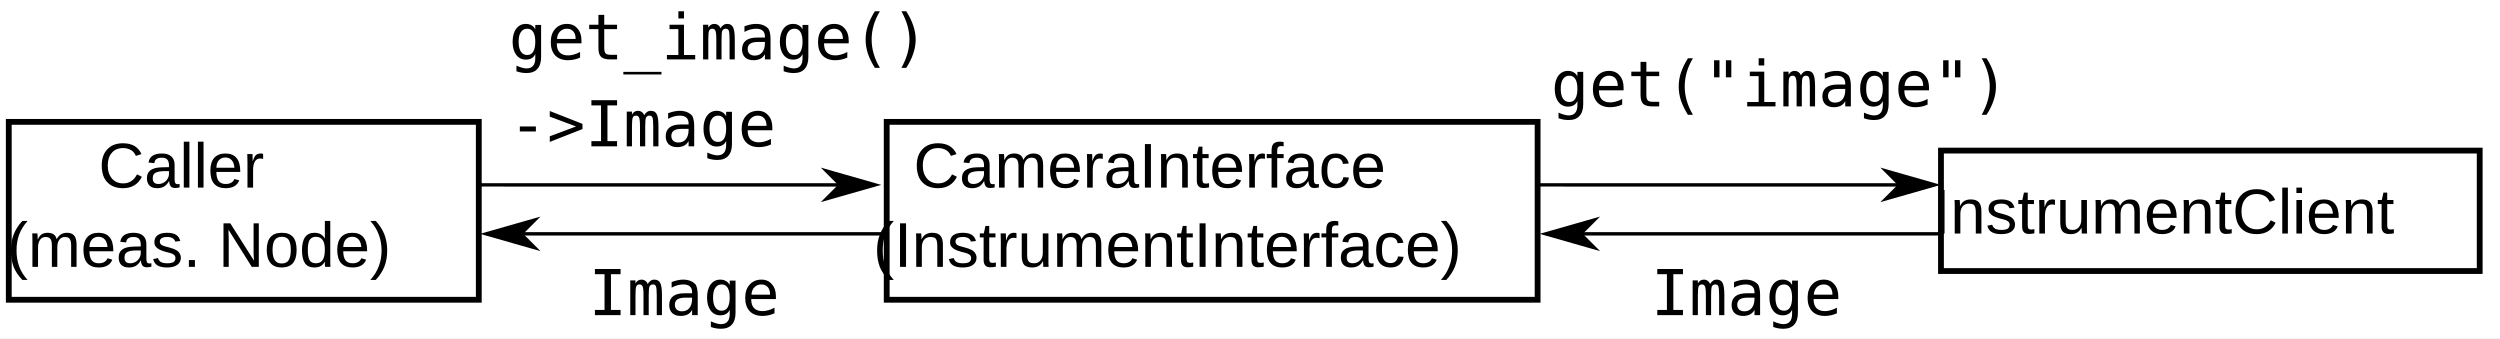
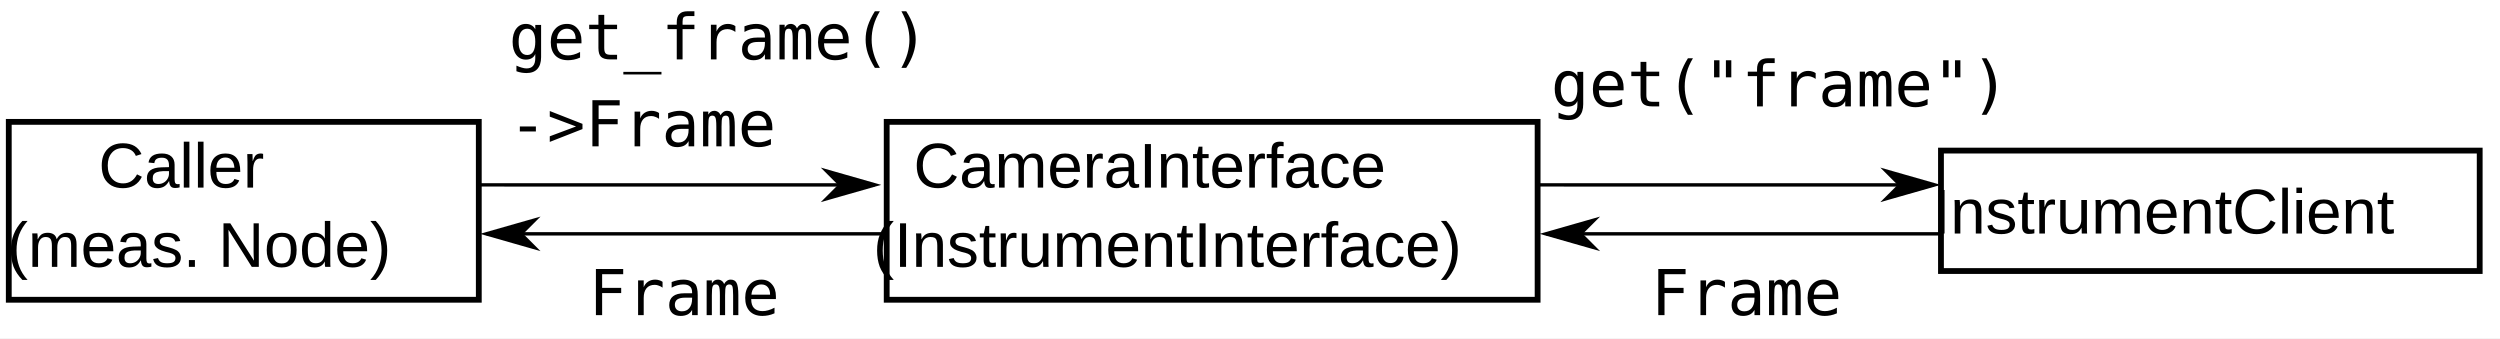
<svg xmlns="http://www.w3.org/2000/svg" width="194.728mm" height="26.356mm" viewBox="0 0 194.728 26.356" version="1.1" id="svg8">
  <defs id="defs2">
    <marker style="overflow:visible" id="Arrow1Lstart" refX="0" refY="0" orient="auto">
      <path transform="matrix(0.8,0,0,0.8,10,0)" style="fill:context-stroke;fill-rule:evenodd;stroke:context-stroke;stroke-width:1pt" d="M 0,0 5,-5 -12.5,0 5,5 Z" id="path110896" />
    </marker>
    <marker style="overflow:visible" id="marker417123" refX="0" refY="0" orient="auto">
      <path transform="matrix(-0.8,0,0,-0.8,-10,0)" style="fill:context-stroke;fill-rule:evenodd;stroke:context-stroke;stroke-width:1pt" d="M 0,0 5,-5 -12.5,0 5,5 Z" id="path110899" />
    </marker>
    <marker style="overflow:visible" id="Arrow1Lend" refX="0" refY="0" orient="auto">
      <path transform="matrix(-0.8,0,0,-0.8,-10,0)" style="fill:context-stroke;fill-rule:evenodd;stroke:context-stroke;stroke-width:1pt" d="M 0,0 5,-5 -12.5,0 5,5 Z" id="path33465" />
    </marker>
    <marker style="overflow:visible" id="Arrow1Lend-9" refX="0" refY="0" orient="auto">
      <path transform="matrix(-0.8,0,0,-0.8,-10,0)" style="fill:context-stroke;fill-rule:evenodd;stroke:context-stroke;stroke-width:1pt" d="M 0,0 5,-5 -12.5,0 5,5 Z" id="path33465-3" />
    </marker>
    <marker style="overflow:visible" id="Arrow1Lend-0" refX="0" refY="0" orient="auto">
      <path transform="matrix(-0.8,0,0,-0.8,-10,0)" style="fill:context-stroke;fill-rule:evenodd;stroke:context-stroke;stroke-width:1pt" d="M 0,0 5,-5 -12.5,0 5,5 Z" id="path33465-2" />
    </marker>
    <marker style="overflow:visible" id="Arrow1Lend-0-9" refX="0" refY="0" orient="auto">
      <path transform="matrix(-0.8,0,0,-0.8,-10,0)" style="fill:context-stroke;fill-rule:evenodd;stroke:context-stroke;stroke-width:1pt" d="M 0,0 5,-5 -12.5,0 5,5 Z" id="path33465-2-4" />
    </marker>
    <marker style="overflow:visible" id="Arrow1Lend-0-9-5" refX="0" refY="0" orient="auto">
      <path transform="matrix(-0.8,0,0,-0.8,-10,0)" style="fill:context-stroke;fill-rule:evenodd;stroke:context-stroke;stroke-width:1pt" d="M 0,0 5,-5 -12.5,0 5,5 Z" id="path33465-2-4-8" />
    </marker>
    <marker style="overflow:visible" id="Arrow1Lend-0-9-8" refX="0" refY="0" orient="auto">
      <path transform="matrix(-0.8,0,0,-0.8,-10,0)" style="fill:context-stroke;fill-rule:evenodd;stroke:context-stroke;stroke-width:1pt" d="M 0,0 5,-5 -12.5,0 5,5 Z" id="path33465-2-4-3" />
    </marker>
    <marker style="overflow:visible" id="Arrow1Lstart-0" refX="0" refY="0" orient="auto">
      <path transform="matrix(0.8,0,0,0.8,10,0)" style="fill:context-stroke;fill-rule:evenodd;stroke:context-stroke;stroke-width:1pt" d="M 0,0 5,-5 -12.5,0 5,5 Z" id="path110896-0" />
    </marker>
    <marker style="overflow:visible" id="marker417123-5" refX="0" refY="0" orient="auto">
      <path transform="matrix(-0.8,0,0,-0.8,-10,0)" style="fill:context-stroke;fill-rule:evenodd;stroke:context-stroke;stroke-width:1pt" d="M 0,0 5,-5 -12.5,0 5,5 Z" id="path110899-0" />
    </marker>
    <marker style="overflow:visible" id="Arrow1Lstart-0-7" refX="0" refY="0" orient="auto">
      <path transform="matrix(0.8,0,0,0.8,10,0)" style="fill:context-stroke;fill-rule:evenodd;stroke:context-stroke;stroke-width:1pt" d="M 0,0 5,-5 -12.5,0 5,5 Z" id="path110896-0-9" />
    </marker>
    <marker style="overflow:visible" id="marker417123-5-1" refX="0" refY="0" orient="auto">
      <path transform="matrix(-0.8,0,0,-0.8,-10,0)" style="fill:context-stroke;fill-rule:evenodd;stroke:context-stroke;stroke-width:1pt" d="M 0,0 5,-5 -12.5,0 5,5 Z" id="path110899-0-0" />
    </marker>
    <marker style="overflow:visible" id="Arrow1Lend-0-3" refX="0" refY="0" orient="auto">
      <path transform="matrix(-0.8,0,0,-0.8,-10,0)" style="fill:context-stroke;fill-rule:evenodd;stroke:context-stroke;stroke-width:1pt" d="M 0,0 5,-5 -12.5,0 5,5 Z" id="path33465-2-0" />
    </marker>
    <marker style="overflow:visible" id="Arrow1Lend-0-3-9" refX="0" refY="0" orient="auto">
      <path transform="matrix(-0.8,0,0,-0.8,-10,0)" style="fill:context-stroke;fill-rule:evenodd;stroke:context-stroke;stroke-width:1pt" d="M 0,0 5,-5 -12.5,0 5,5 Z" id="path33465-2-0-4" />
    </marker>
    <marker style="overflow:visible" id="Arrow1Lend-0-3-9-3" refX="0" refY="0" orient="auto">
      <path transform="matrix(-0.8,0,0,-0.8,-10,0)" style="fill:context-stroke;fill-rule:evenodd;stroke:context-stroke;stroke-width:1pt" d="M 0,0 5,-5 -12.5,0 5,5 Z" id="path33465-2-0-4-3" />
    </marker>
    <marker style="overflow:visible" id="Arrow1Lend-0-0" refX="0" refY="0" orient="auto">
      <path transform="matrix(-0.8,0,0,-0.8,-10,0)" style="fill:context-stroke;fill-rule:evenodd;stroke:context-stroke;stroke-width:1pt" d="M 0,0 5,-5 -12.5,0 5,5 Z" id="path33465-2-8" />
    </marker>
    <marker style="overflow:visible" id="Arrow1Lend-0-0-8" refX="0" refY="0" orient="auto">
      <path transform="matrix(-0.8,0,0,-0.8,-10,0)" style="fill:context-stroke;fill-rule:evenodd;stroke:context-stroke;stroke-width:1pt" d="M 0,0 5,-5 -12.5,0 5,5 Z" id="path33465-2-8-0" />
    </marker>
    <marker style="overflow:visible" id="Arrow1Lend-0-0-8-2" refX="0" refY="0" orient="auto">
      <path transform="matrix(-0.8,0,0,-0.8,-10,0)" style="fill:context-stroke;fill-rule:evenodd;stroke:context-stroke;stroke-width:1pt" d="M 0,0 5,-5 -12.5,0 5,5 Z" id="path33465-2-8-0-7" />
    </marker>
    <marker style="overflow:visible" id="Arrow1Lend-0-2" refX="0" refY="0" orient="auto">
      <path transform="matrix(-0.8,0,0,-0.8,-10,0)" style="fill:context-stroke;fill-rule:evenodd;stroke:context-stroke;stroke-width:1pt" d="M 0,0 5,-5 -12.5,0 5,5 Z" id="path33465-2-5" />
    </marker>
    <marker style="overflow:visible" id="Arrow1Lend-0-0-5" refX="0" refY="0" orient="auto">
      <path transform="matrix(-0.8,0,0,-0.8,-10,0)" style="fill:context-stroke;fill-rule:evenodd;stroke:context-stroke;stroke-width:1pt" d="M 0,0 5,-5 -12.5,0 5,5 Z" id="path33465-2-8-1" />
    </marker>
    <marker style="overflow:visible" id="Arrow1Lend-0-0-8-29" refX="0" refY="0" orient="auto">
      <path transform="matrix(-0.8,0,0,-0.8,-10,0)" style="fill:context-stroke;fill-rule:evenodd;stroke:context-stroke;stroke-width:1pt" d="M 0,0 5,-5 -12.5,0 5,5 Z" id="path33465-2-8-0-73" />
    </marker>
  </defs>
  <g id="layer1" transform="translate(-41.38833,-44.86845)">
    <rect style="fill:#ffffff;stroke:none;stroke-width:0.397" id="rect69182" width="194.728" height="26.356" x="41.388" y="44.868" />
    <rect y="56.598" x="192.573" height="9.381" width="41.962" id="rect815-4-2-1-1-6-6" style="fill:none;fill-opacity:1;stroke:#000000;stroke-width:0.452;stroke-linecap:square;stroke-linejoin:miter;stroke-miterlimit:4;stroke-dasharray:none;stroke-dashoffset:0;stroke-opacity:1" />
    <text id="text819-3-4-7-7-9-7" y="63.056" x="213.342" style="font-style:normal;font-variant:normal;font-weight:normal;font-stretch:normal;font-size:4.939px;line-height:1.25;font-family:Arial;-inkscape-font-specification:'Arial, Normal';font-variant-ligatures:normal;font-variant-caps:normal;font-variant-numeric:normal;font-feature-settings:normal;text-align:start;letter-spacing:0px;word-spacing:0px;writing-mode:lr-tb;text-anchor:start;fill:#000000;fill-opacity:1;stroke:none;stroke-width:0.265" xml:space="preserve">
      <tspan style="text-align:center;text-anchor:middle;stroke-width:0.265" y="63.056" x="213.342" id="tspan4799-3">InstrumentClient</tspan>
    </text>
    <rect y="54.361" x="110.454" height="13.856" width="50.701" id="rect815-4-2-1-1-6-6-28" style="fill:none;fill-opacity:1;stroke:#000000;stroke-width:0.452;stroke-linecap:square;stroke-linejoin:miter;stroke-miterlimit:4;stroke-dasharray:none;stroke-dashoffset:0;stroke-opacity:1" />
    <rect y="54.361" x="42.072" height="13.856" width="36.61" id="rect815-4-2-1-1-6-6-28-1" style="fill:none;fill-opacity:1;stroke:#000000;stroke-width:0.452;stroke-linecap:square;stroke-linejoin:miter;stroke-miterlimit:4;stroke-dasharray:none;stroke-dashoffset:0;stroke-opacity:1" />
    <text id="text819-3-4-7-7-9-7-9" y="59.48" x="135.744" style="font-style:normal;font-variant:normal;font-weight:normal;font-stretch:normal;font-size:4.939px;line-height:1.25;font-family:Arial;-inkscape-font-specification:'Arial, Normal';font-variant-ligatures:normal;font-variant-caps:normal;font-variant-numeric:normal;font-feature-settings:normal;text-align:start;letter-spacing:0px;word-spacing:0px;writing-mode:lr-tb;text-anchor:start;fill:#000000;fill-opacity:1;stroke:none;stroke-width:0.265" xml:space="preserve">
      <tspan style="text-align:center;text-anchor:middle;stroke-width:0.265" y="59.48" x="135.744" id="tspan4799-3-6">CameraInterface</tspan>
      <tspan style="text-align:center;text-anchor:middle;stroke-width:0.265" y="65.654" x="135.744" id="tspan16518">(InstrumentInterface)</tspan>
    </text>
    <text id="text819-3-4-7-7-9-7-9-3" y="59.48" x="60.317" style="font-style:normal;font-variant:normal;font-weight:normal;font-stretch:normal;font-size:4.939px;line-height:1.25;font-family:Arial;-inkscape-font-specification:'Arial, Normal';font-variant-ligatures:normal;font-variant-caps:normal;font-variant-numeric:normal;font-feature-settings:normal;text-align:start;letter-spacing:0px;word-spacing:0px;writing-mode:lr-tb;text-anchor:start;fill:#000000;fill-opacity:1;stroke:none;stroke-width:0.265" xml:space="preserve">
      <tspan style="text-align:center;text-anchor:middle;stroke-width:0.265" y="59.48" x="60.317" id="tspan4799-3-6-9">Caller</tspan>
      <tspan style="text-align:center;text-anchor:middle;stroke-width:0.265" y="65.654" x="60.317" id="tspan16518-4">(meas. Node)</tspan>
    </text>
    <flowRoot xml:space="preserve" id="flowRoot1068" style="font-style:normal;font-variant:normal;font-weight:normal;font-stretch:normal;font-size:18.667px;line-height:1.25;font-family:Arial;-inkscape-font-specification:'Arial, Normal';font-variant-ligatures:normal;font-variant-caps:normal;font-variant-numeric:normal;font-feature-settings:normal;text-align:start;letter-spacing:0px;word-spacing:0px;writing-mode:lr-tb;text-anchor:start;fill:#000000;fill-opacity:1;stroke:none">
      <flowRegion id="flowRegion1070">
        <rect id="rect1072" width="52.023" height="73.236" x="355.069" y="98.225" />
      </flowRegion>
      <flowPara id="flowPara1074" />
    </flowRoot>
    <path style="fill:none;stroke:#000000;stroke-width:0.265px;stroke-linecap:butt;stroke-linejoin:miter;stroke-opacity:1;marker-end:url(#Arrow1Lend-0-0)" d="m 78.609,59.268 30.904,3.73e-4" id="path1367-3-5" />
    <path style="fill:none;stroke:#000000;stroke-width:0.265px;stroke-linecap:butt;stroke-linejoin:miter;stroke-opacity:1;marker-end:url(#Arrow1Lend-0-0-8)" d="m 110.199,63.083 -30.904,3.73e-4" id="path1367-3-5-3" />
    <path style="fill:none;stroke:#000000;stroke-width:0.265px;stroke-linecap:butt;stroke-linejoin:miter;stroke-opacity:1;marker-end:url(#Arrow1Lend-0-0-5)" d="m 161.14,59.268 30.904,3.73e-4" id="path1367-3-5-8" />
    <path style="fill:none;stroke:#000000;stroke-width:0.265px;stroke-linecap:butt;stroke-linejoin:miter;stroke-opacity:1;marker-end:url(#Arrow1Lend-0-0-8-29)" d="m 192.73,63.083 -30.904,3.73e-4" id="path1367-3-5-3-0" />
    <text id="text819-3-4-7-7-1-0-4-9-3" y="49.496" x="81.021" style="font-style:normal;font-variant:normal;font-weight:normal;font-stretch:normal;font-size:4.939px;line-height:1.25;font-family:'Noto Sans CJK JP';-inkscape-font-specification:'Noto Sans CJK JP';font-variant-ligatures:normal;font-variant-caps:normal;font-variant-numeric:normal;font-feature-settings:normal;text-align:start;letter-spacing:0px;word-spacing:0px;writing-mode:lr-tb;text-anchor:start;fill:#000000;fill-opacity:1;stroke:none;stroke-width:0.265" xml:space="preserve">
-       <tspan style="font-style:normal;font-variant:normal;font-weight:normal;font-stretch:normal;font-family:monospace;-inkscape-font-specification:monospace;stroke-width:0.265" y="49.496" x="81.021" id="tspan504913-8-2">get_image()</tspan>
-       <tspan style="font-style:normal;font-variant:normal;font-weight:normal;font-stretch:normal;font-family:monospace;-inkscape-font-specification:monospace;stroke-width:0.265" y="56.263" x="81.021" id="tspan45248">-&gt;Image</tspan>
+       <tspan style="font-style:normal;font-variant:normal;font-weight:normal;font-stretch:normal;font-family:monospace;-inkscape-font-specification:monospace;stroke-width:0.265" y="49.496" x="81.021" id="tspan504913-8-2">get_frame()</tspan>
+       <tspan style="font-style:normal;font-variant:normal;font-weight:normal;font-stretch:normal;font-family:monospace;-inkscape-font-specification:monospace;stroke-width:0.265" y="56.263" x="81.021" id="tspan45248">-&gt;Frame</tspan>
    </text>
    <text id="text819-3-4-7-7-1-0-4-9-3-7" y="53.154" x="162.193" style="font-style:normal;font-variant:normal;font-weight:normal;font-stretch:normal;font-size:4.939px;line-height:1.25;font-family:'Noto Sans CJK JP';-inkscape-font-specification:'Noto Sans CJK JP';font-variant-ligatures:normal;font-variant-caps:normal;font-variant-numeric:normal;font-feature-settings:normal;text-align:start;letter-spacing:0px;word-spacing:0px;writing-mode:lr-tb;text-anchor:start;fill:#000000;fill-opacity:1;stroke:none;stroke-width:0.265" xml:space="preserve">
-       <tspan style="font-style:normal;font-variant:normal;font-weight:normal;font-stretch:normal;font-family:monospace;-inkscape-font-specification:monospace;stroke-width:0.265" y="53.154" x="162.193" id="tspan45248-0">get("image")</tspan>
+       <tspan style="font-style:normal;font-variant:normal;font-weight:normal;font-stretch:normal;font-family:monospace;-inkscape-font-specification:monospace;stroke-width:0.265" y="53.154" x="162.193" id="tspan45248-0">get("frame")</tspan>
    </text>
    <text id="text819-3-4-7-7-1-0-4-9-3-0" y="69.414" x="87.242" style="font-style:normal;font-variant:normal;font-weight:normal;font-stretch:normal;font-size:4.939px;line-height:1.25;font-family:'Noto Sans CJK JP';-inkscape-font-specification:'Noto Sans CJK JP';font-variant-ligatures:normal;font-variant-caps:normal;font-variant-numeric:normal;font-feature-settings:normal;text-align:start;letter-spacing:0px;word-spacing:0px;writing-mode:lr-tb;text-anchor:start;fill:#000000;fill-opacity:1;stroke:none;stroke-width:0.265" xml:space="preserve">
-       <tspan style="font-style:normal;font-variant:normal;font-weight:normal;font-stretch:normal;font-family:monospace;-inkscape-font-specification:monospace;stroke-width:0.265" y="69.414" x="87.242" id="tspan45248-2">Image</tspan>
+       <tspan style="font-style:normal;font-variant:normal;font-weight:normal;font-stretch:normal;font-family:monospace;-inkscape-font-specification:monospace;stroke-width:0.265" y="69.414" x="87.242" id="tspan45248-2">Frame</tspan>
    </text>
    <text id="text819-3-4-7-7-1-0-4-9-3-0-4" y="69.414" x="169.992" style="font-style:normal;font-variant:normal;font-weight:normal;font-stretch:normal;font-size:4.939px;line-height:1.25;font-family:'Noto Sans CJK JP';-inkscape-font-specification:'Noto Sans CJK JP';font-variant-ligatures:normal;font-variant-caps:normal;font-variant-numeric:normal;font-feature-settings:normal;text-align:start;letter-spacing:0px;word-spacing:0px;writing-mode:lr-tb;text-anchor:start;fill:#000000;fill-opacity:1;stroke:none;stroke-width:0.265" xml:space="preserve">
-       <tspan style="font-style:normal;font-variant:normal;font-weight:normal;font-stretch:normal;font-family:monospace;-inkscape-font-specification:monospace;stroke-width:0.265" y="69.414" x="169.992" id="tspan45248-2-9">Image</tspan>
+       <tspan style="font-style:normal;font-variant:normal;font-weight:normal;font-stretch:normal;font-family:monospace;-inkscape-font-specification:monospace;stroke-width:0.265" y="69.414" x="169.992" id="tspan45248-2-9">Frame</tspan>
    </text>
  </g>
</svg>
